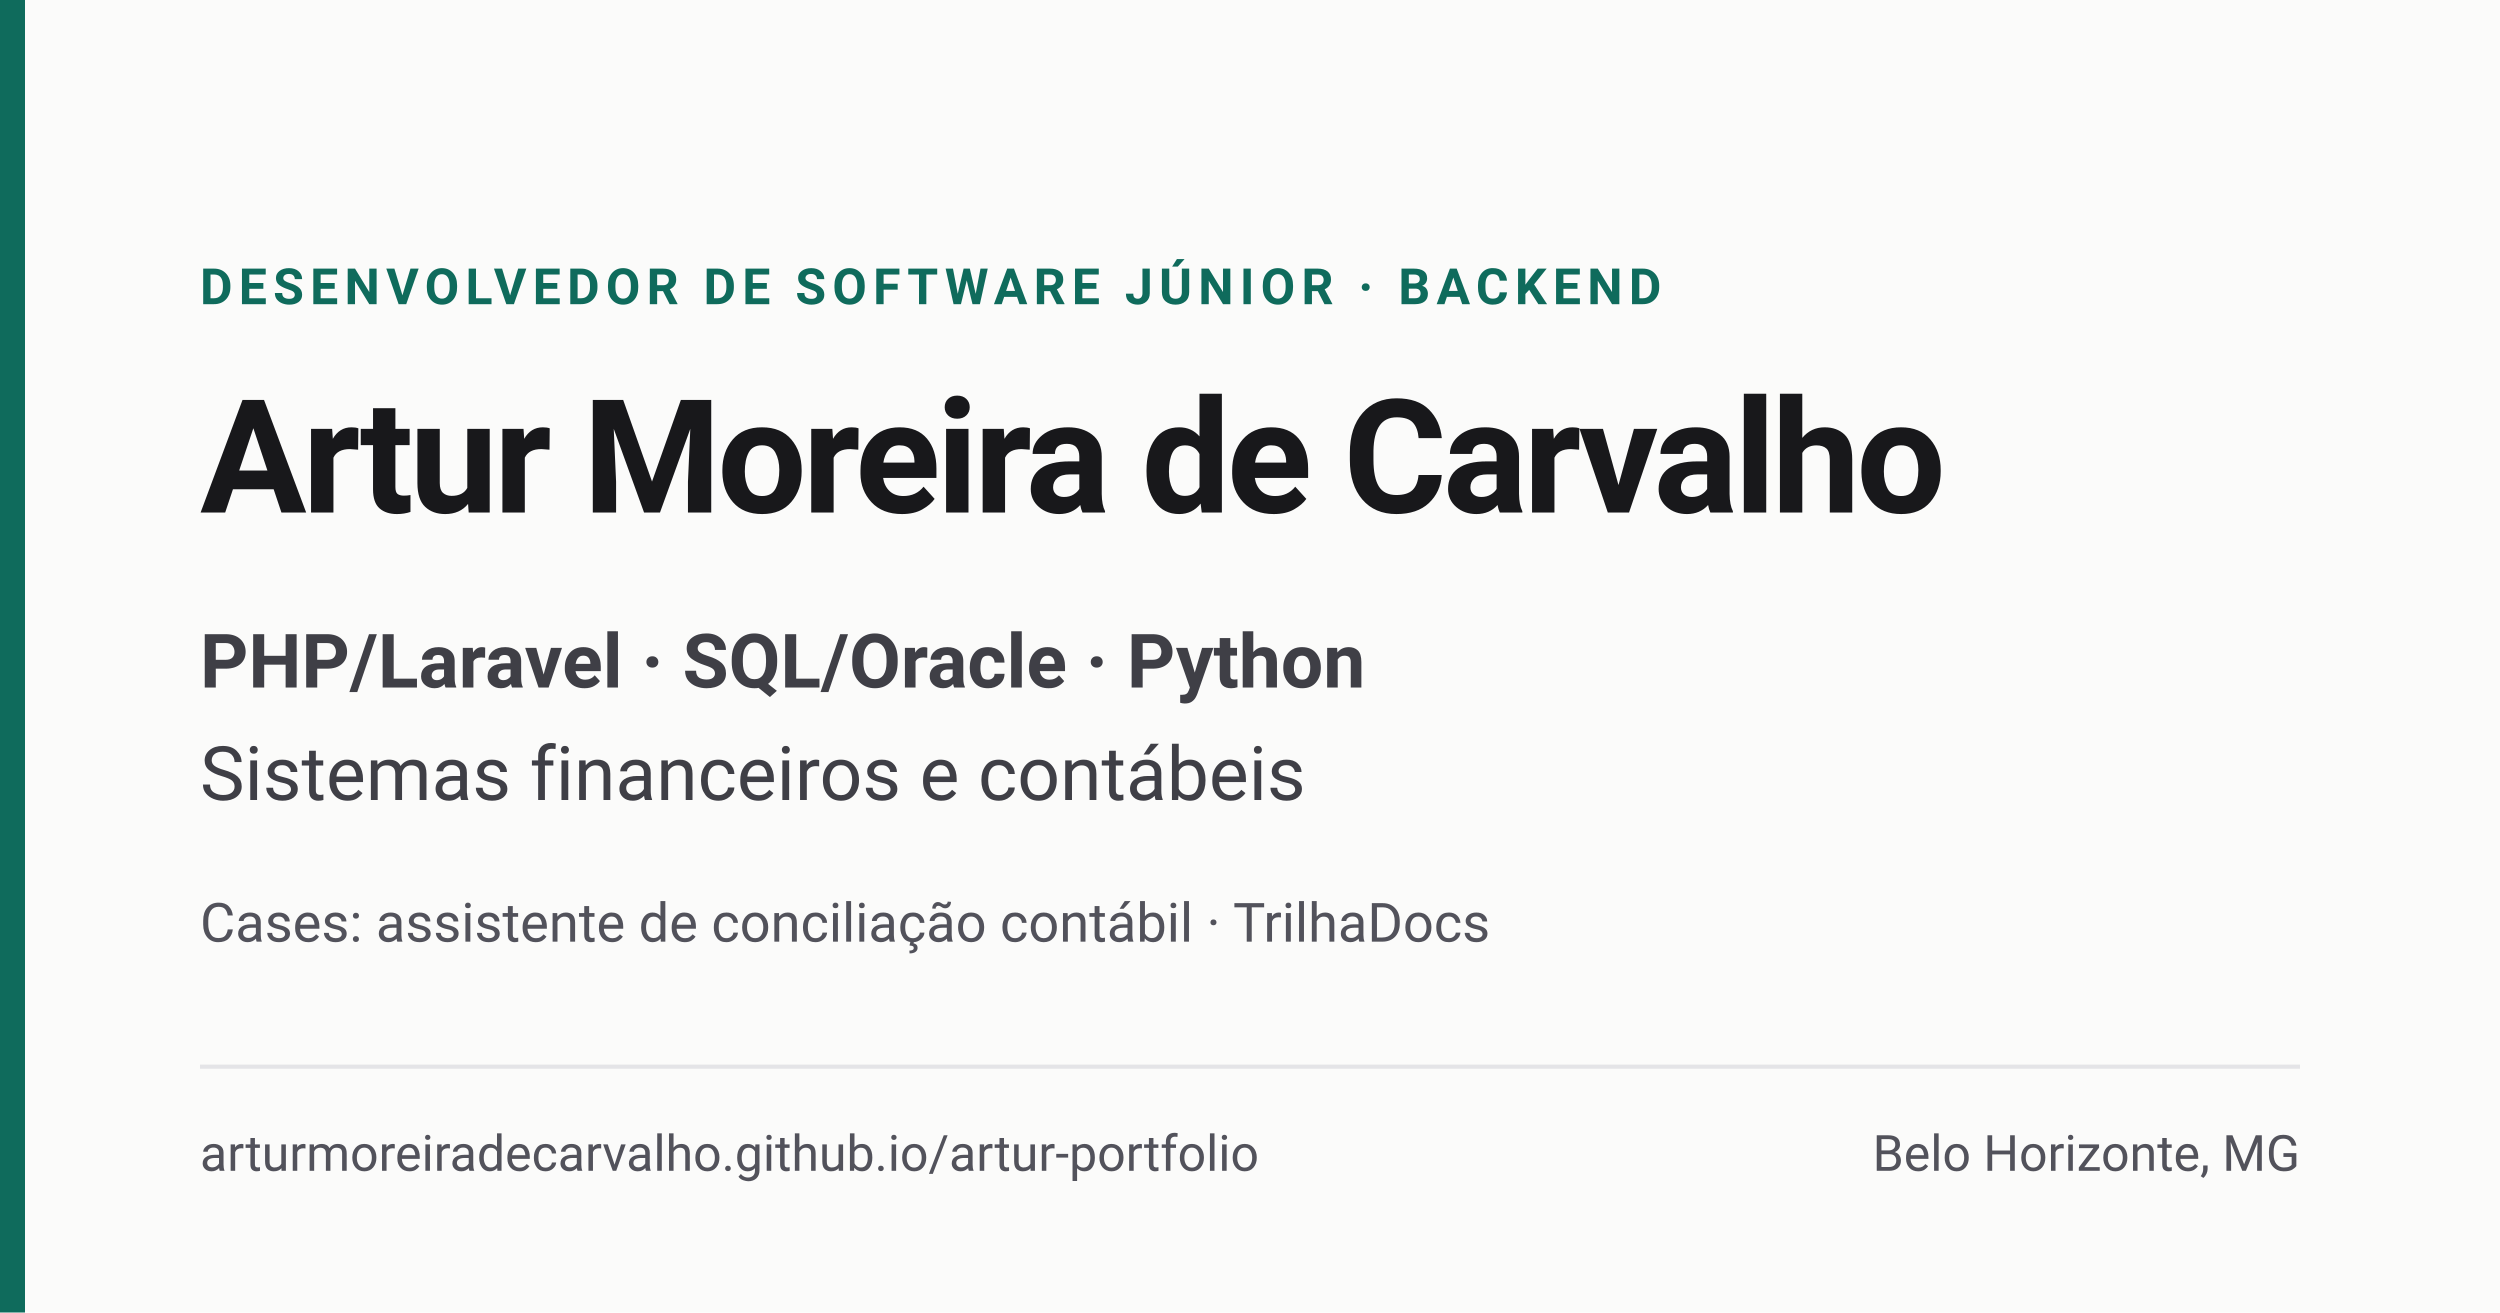
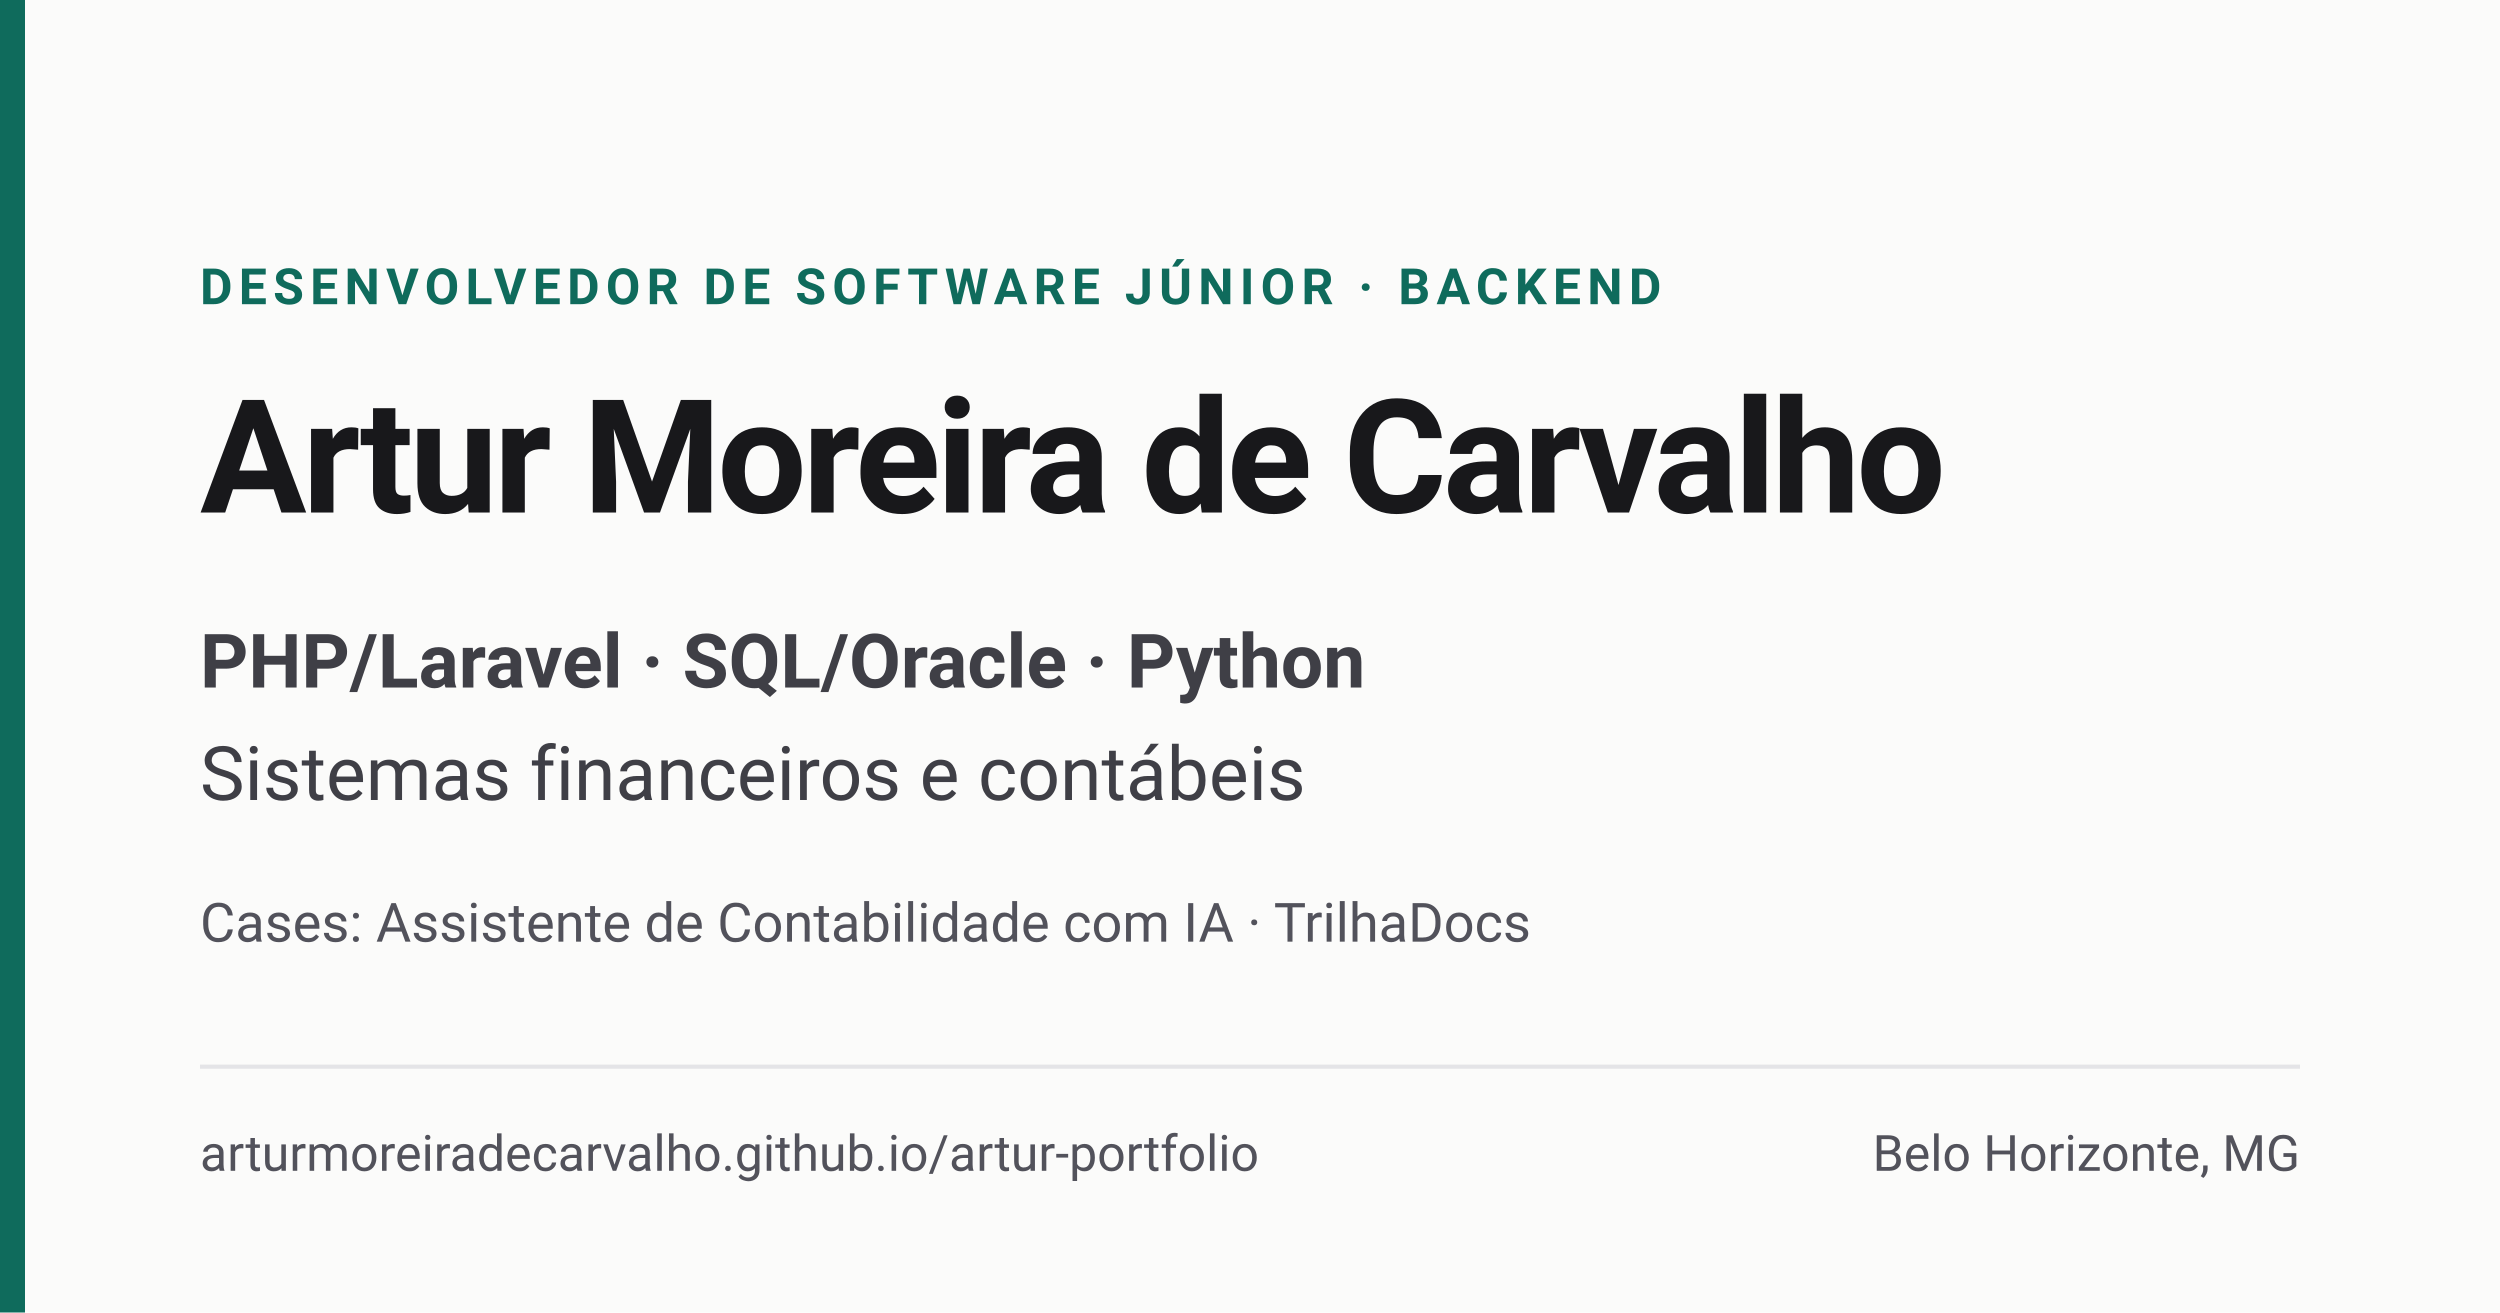
<svg xmlns="http://www.w3.org/2000/svg" width="1200" height="630" viewBox="0 0 1200 630" role="img" aria-labelledby="title desc">
  <rect width="1200" height="630" fill="#fbfbfa" />
  <rect x="0" y="0" width="12" height="630" fill="#0f6b5c" />
  <g font-family="'Segoe UI', Roboto, 'Helvetica Neue', Arial, sans-serif">
    <text x="96" y="146" fill="#0f6b5c" font-size="24" font-weight="600" letter-spacing="3">DESENVOLVEDOR DE SOFTWARE JÚNIOR · BACKEND</text>
    <text x="96" y="246" fill="#18181b" font-size="76" font-weight="700" letter-spacing="-2">Artur Moreira de Carvalho</text>
    <text x="96" y="330" fill="#3f3f46" font-size="36" font-weight="600">PHP/Laravel · SQL/Oracle · Python</text>
    <text x="96" y="384" fill="#3f3f46" font-size="36">Sistemas financeiros e contábeis</text>
-     <text x="96" y="452" fill="#52525b" font-size="26">Cases: assistente de conciliação contábil · TrilhaDocs</text>
+     <text x="96" y="452" fill="#52525b" font-size="26">Cases: Assistente de Contabilidade com IA · TrilhaDocs</text>
    <line x1="96" y1="512" x2="1104" y2="512" stroke="#e4e4e7" stroke-width="2" />
    <text x="96" y="562" fill="#52525b" font-size="24">arturmoreiradecarvalho.github.io/artur-portfolio</text>
    <text x="1104" y="562" fill="#52525b" font-size="24" text-anchor="end">Belo Horizonte, MG</text>
  </g>
</svg>
